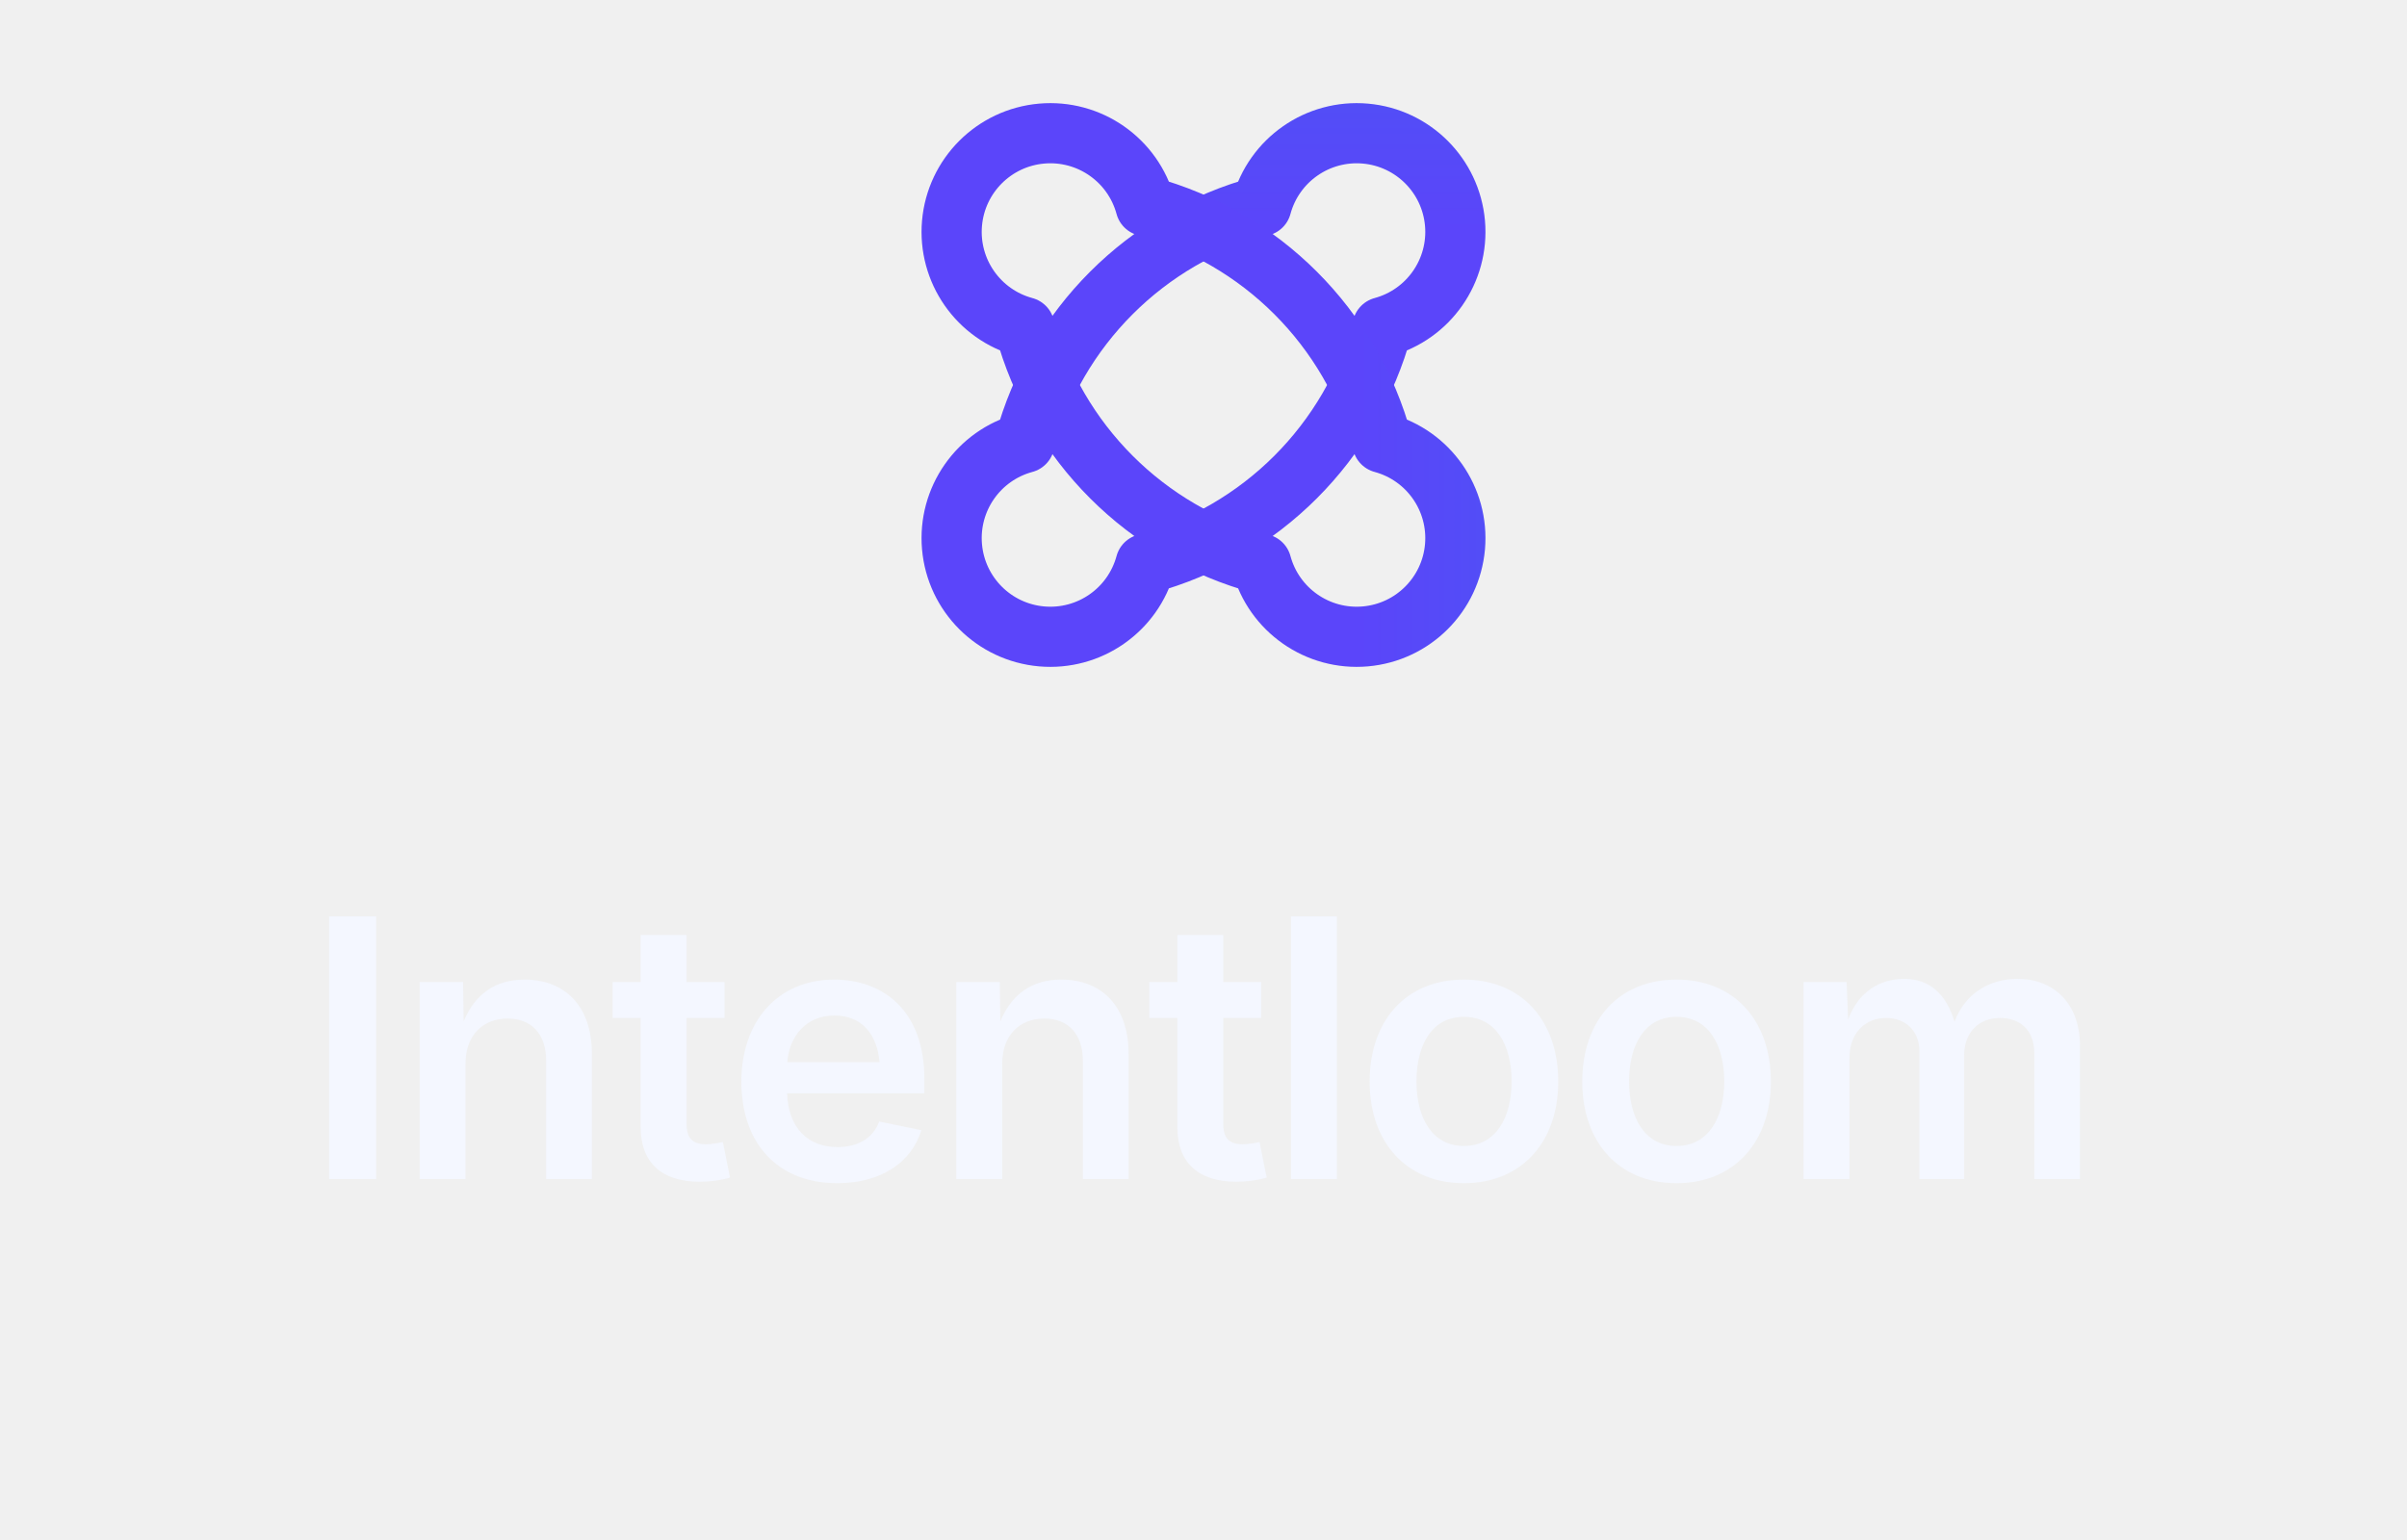
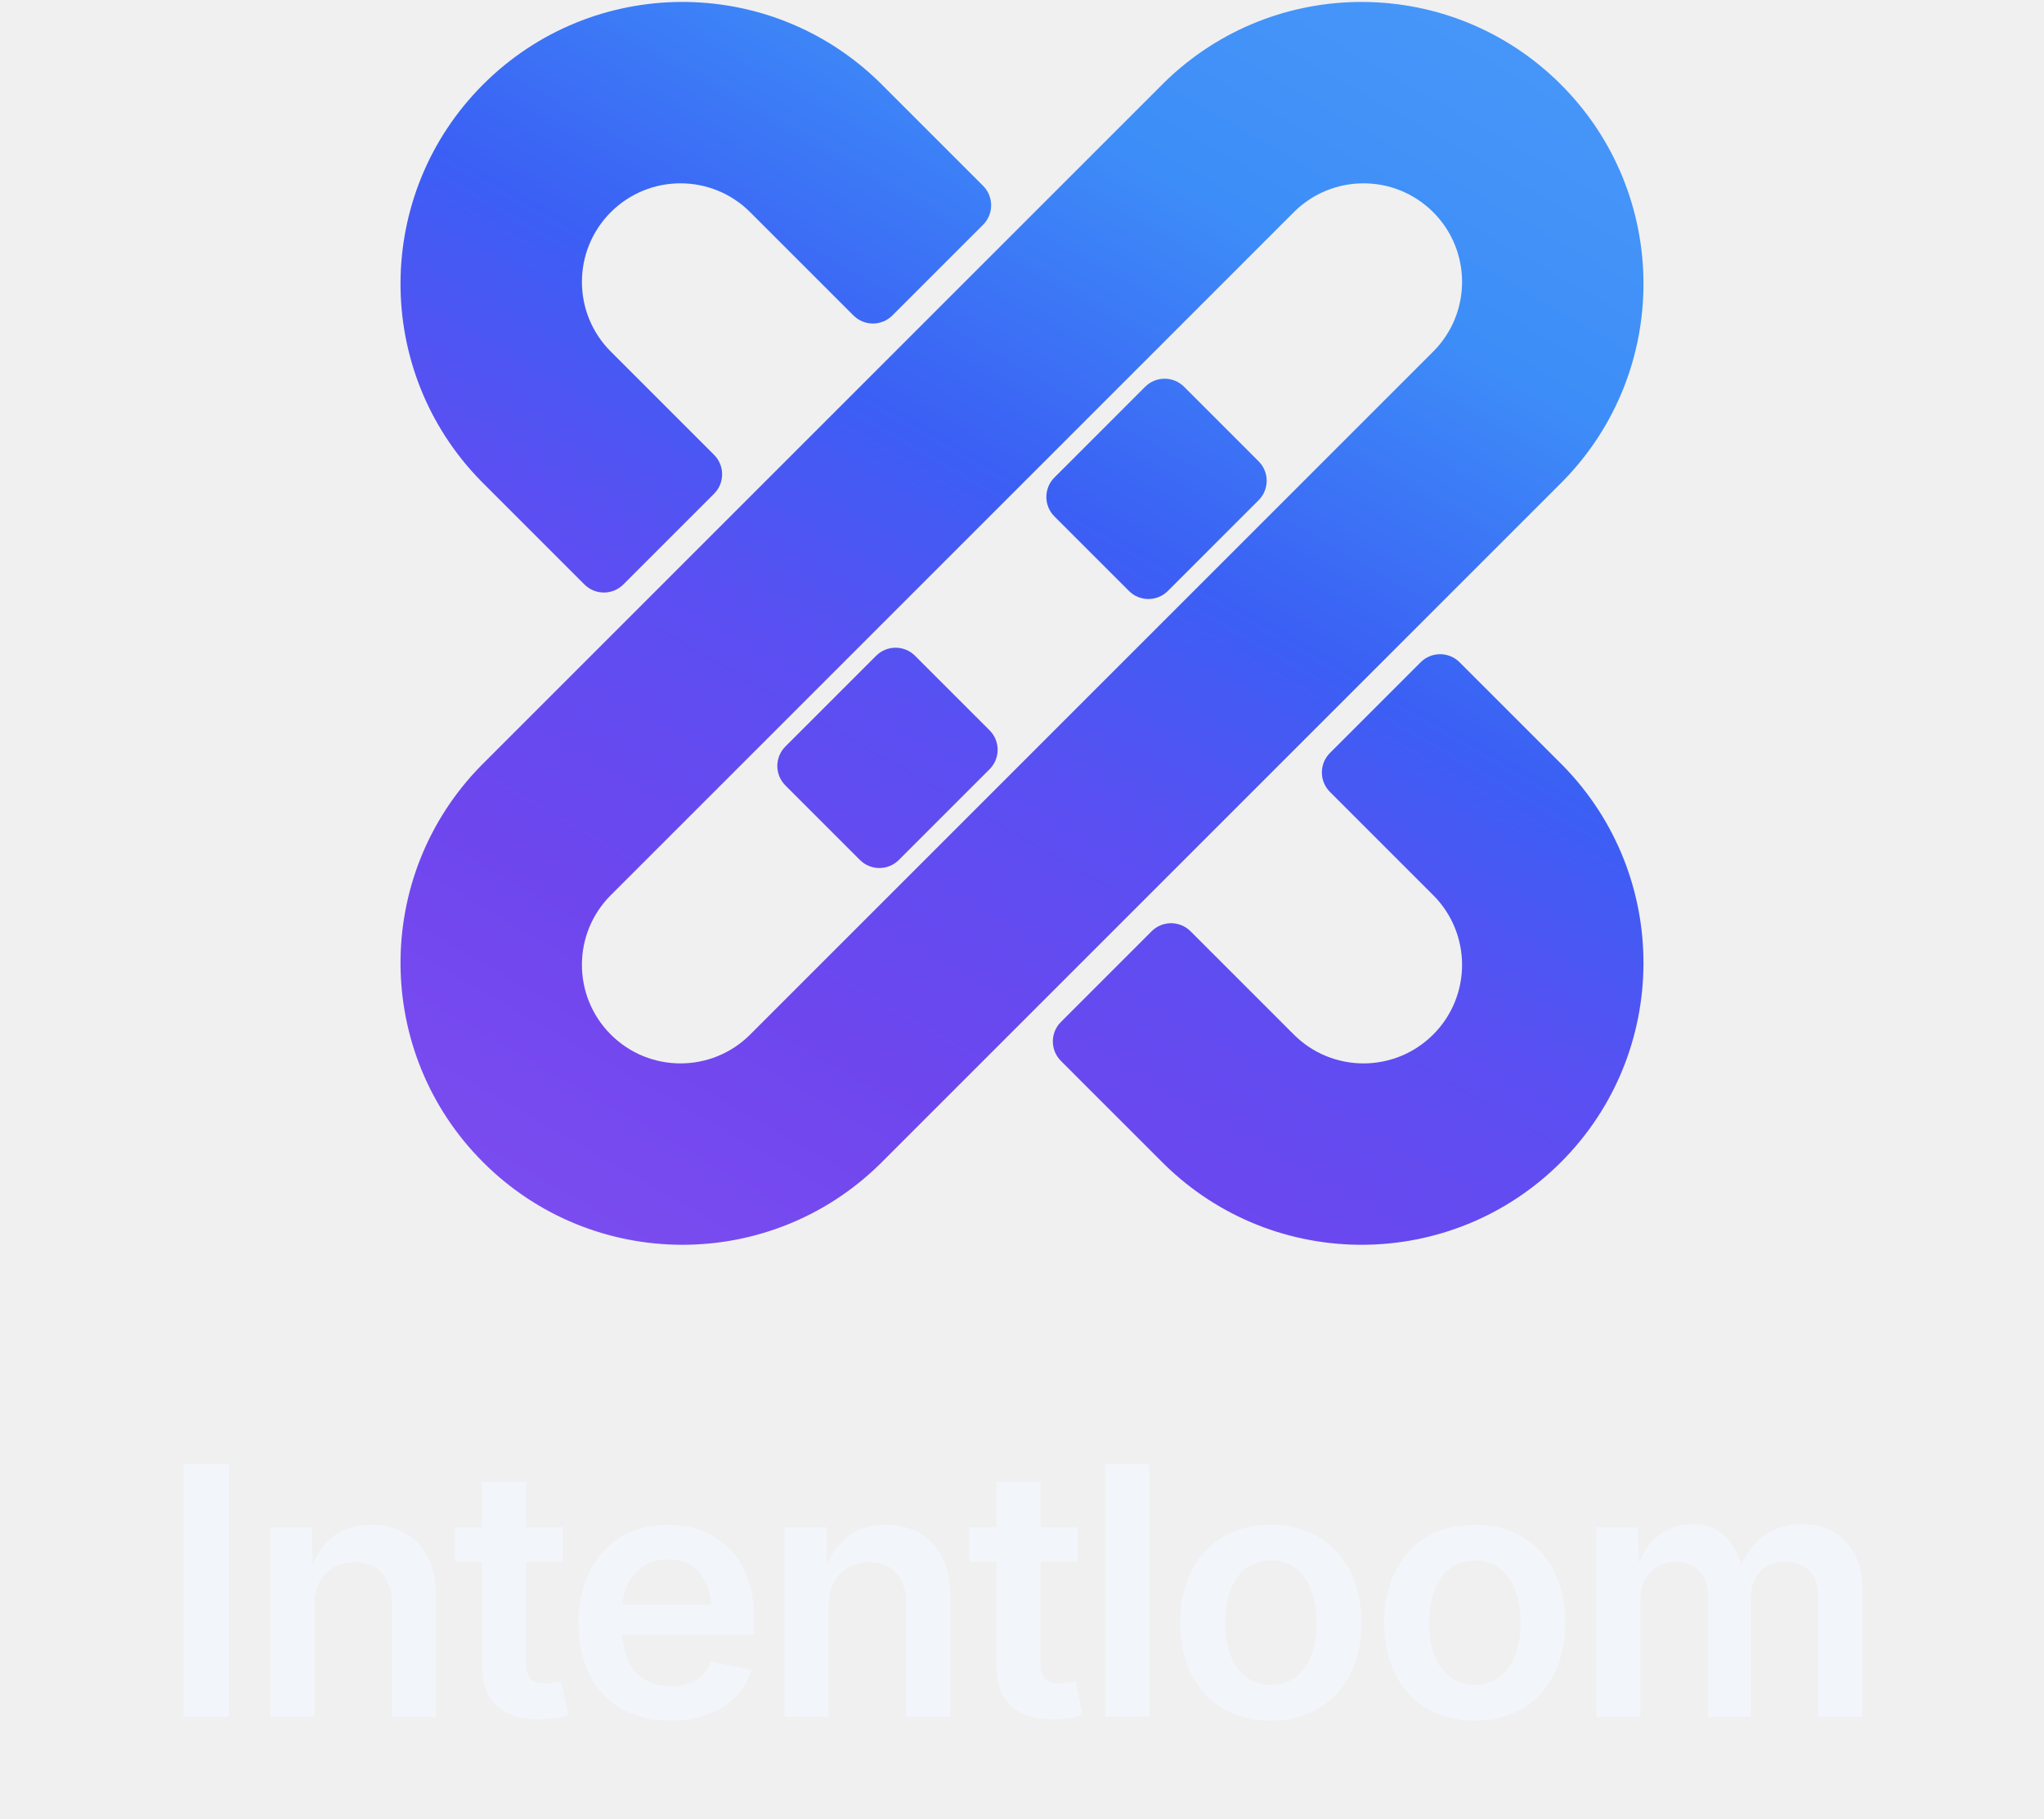
- <svg xmlns="http://www.w3.org/2000/svg" viewBox="0 0 200 128" width="200" height="128" role="img" aria-label="Intentloom">
-   <defs>
-     <linearGradient id="stdg" x1="126" y1="8" x2="76" y2="58" gradientUnits="userSpaceOnUse">
-       <stop offset="0" stop-color="#4E97E6" />
-       <stop offset=".34" stop-color="#3A6FE8" />
-       <stop offset=".7" stop-color="#4A55F4" />
-       <stop offset="1" stop-color="#5B45FA" />
-     </linearGradient>
-     <mask id="stdA">
-       <rect width="200" height="128" fill="#fff" />
-       <circle cx="100" cy="27.192" r="3.65" fill="#000" />
-       <circle cx="100" cy="36.808" r="3.65" fill="#000" />
-     </mask>
-     <mask id="stdB">
-       <rect width="200" height="128" fill="#fff" />
-       <circle cx="95.192" cy="32" r="3.65" fill="#000" />
-       <circle cx="104.808" cy="32" r="3.65" fill="#000" />
-     </mask>
-   </defs>
-   <g fill="none" stroke="url(#stdg)" stroke-width="5" stroke-linecap="round" stroke-linejoin="round">
-     <g mask="url(#stdB)">
-       <path transform="translate(100 32) rotate(-45)" d="M13.917,-7.111 A8.2,8.2 0 1,1 13.917,7.111 A27.95,27.95 0 0,1 -13.917,7.111 A8.2,8.2 0 1,1 -13.917,-7.111 A27.95,27.95 0 0,1 13.917,-7.111 Z" />
+ <svg xmlns="http://www.w3.org/2000/svg" viewBox="0 0 200 178" width="200" height="178" role="img" aria-label="Intentloom">
+   <svg x="39" y="0" width="122" height="122" viewBox="240 240 544 544" overflow="visible">
+     <defs>
+       <linearGradient id="stg" gradientUnits="userSpaceOnUse" x1="720" y1="200" x2="330" y2="880">
+         <stop offset="0" stop-color="#4A9AF9" />
+         <stop offset=".22" stop-color="#3D8DF8" />
+         <stop offset=".41" stop-color="#3B5FF4" />
+         <stop offset=".55" stop-color="#5A4FF2" />
+         <stop offset=".73" stop-color="#6E46EE" />
+         <stop offset="1" stop-color="#8250F0" />
+       </linearGradient>
+     </defs>
+     <g fill="url(#stg)">
+       <path fill-rule="evenodd" d="M747.97 449.97L449.97 747.97A123 123 0 0 1 276.03 574.03L574.03 276.03A123 123 0 0 1 747.97 449.97ZM691.41 393.41L393.41 691.41A43 43 0 0 1 332.59 630.59L630.59 332.59A43 43 0 0 1 691.41 393.41Z" />
+       <path d="M495.03 321.09L449.97 276.03A123 123 0 0 0 276.03 449.97L321.09 495.03A12 12 0 0 0 338.06 495.03L377.65 455.44A12 12 0 0 0 377.65 438.47L332.59 393.41A43 43 0 0 1 393.41 332.59L438.47 377.65A12 12 0 0 0 455.44 377.65L495.03 338.06A12 12 0 0 0 495.03 321.09Z" />
+       <path d="M528.97 702.91L574.03 747.97A123 123 0 0 0 747.97 574.03L702.91 528.97A12 12 0 0 0 685.94 528.97L646.35 568.56A12 12 0 0 0 646.35 585.53L691.41 630.59A43 43 0 0 1 630.59 691.41L585.53 646.35A12 12 0 0 0 568.56 646.35L528.97 685.94A12 12 0 0 0 528.97 702.91Z" />
+       <path d="M615.24 458.26L575.64 497.86A12 12 0 0 1 558.67 497.86L526.14 465.33A12 12 0 0 1 526.14 448.36L565.74 408.76A12 12 0 0 1 582.71 408.76L615.24 441.29A12 12 0 0 1 615.24 458.26Z" />
+       <path d="M408.76 565.74L448.36 526.14A12 12 0 0 1 465.33 526.14L497.86 558.67A12 12 0 0 1 497.86 575.64L458.26 615.24A12 12 0 0 1 441.29 615.24L408.76 582.71A12 12 0 0 1 408.76 565.74Z" />
    </g>
-     <g mask="url(#stdA)">
-       <path transform="translate(100 32) rotate(45)" d="M13.917,-7.111 A8.2,8.2 0 1,1 13.917,7.111 A27.95,27.95 0 0,1 -13.917,7.111 A8.2,8.2 0 1,1 -13.917,-7.111 A27.95,27.95 0 0,1 13.917,-7.111 Z" />
-     </g>
-   </g>
-   <text x="100" y="98" text-anchor="middle" font-family="Inter, system-ui, sans-serif" font-size="30" font-weight="600" letter-spacing="-0.6" fill="#F4F7FF">Intentloom</text>
+   </svg>
+   <text x="100" y="168" text-anchor="middle" font-family="Geist, Inter, system-ui, sans-serif" font-size="34" font-weight="600" letter-spacing="-0.75" fill="#F2F5FA">Intentloom</text>
</svg>
